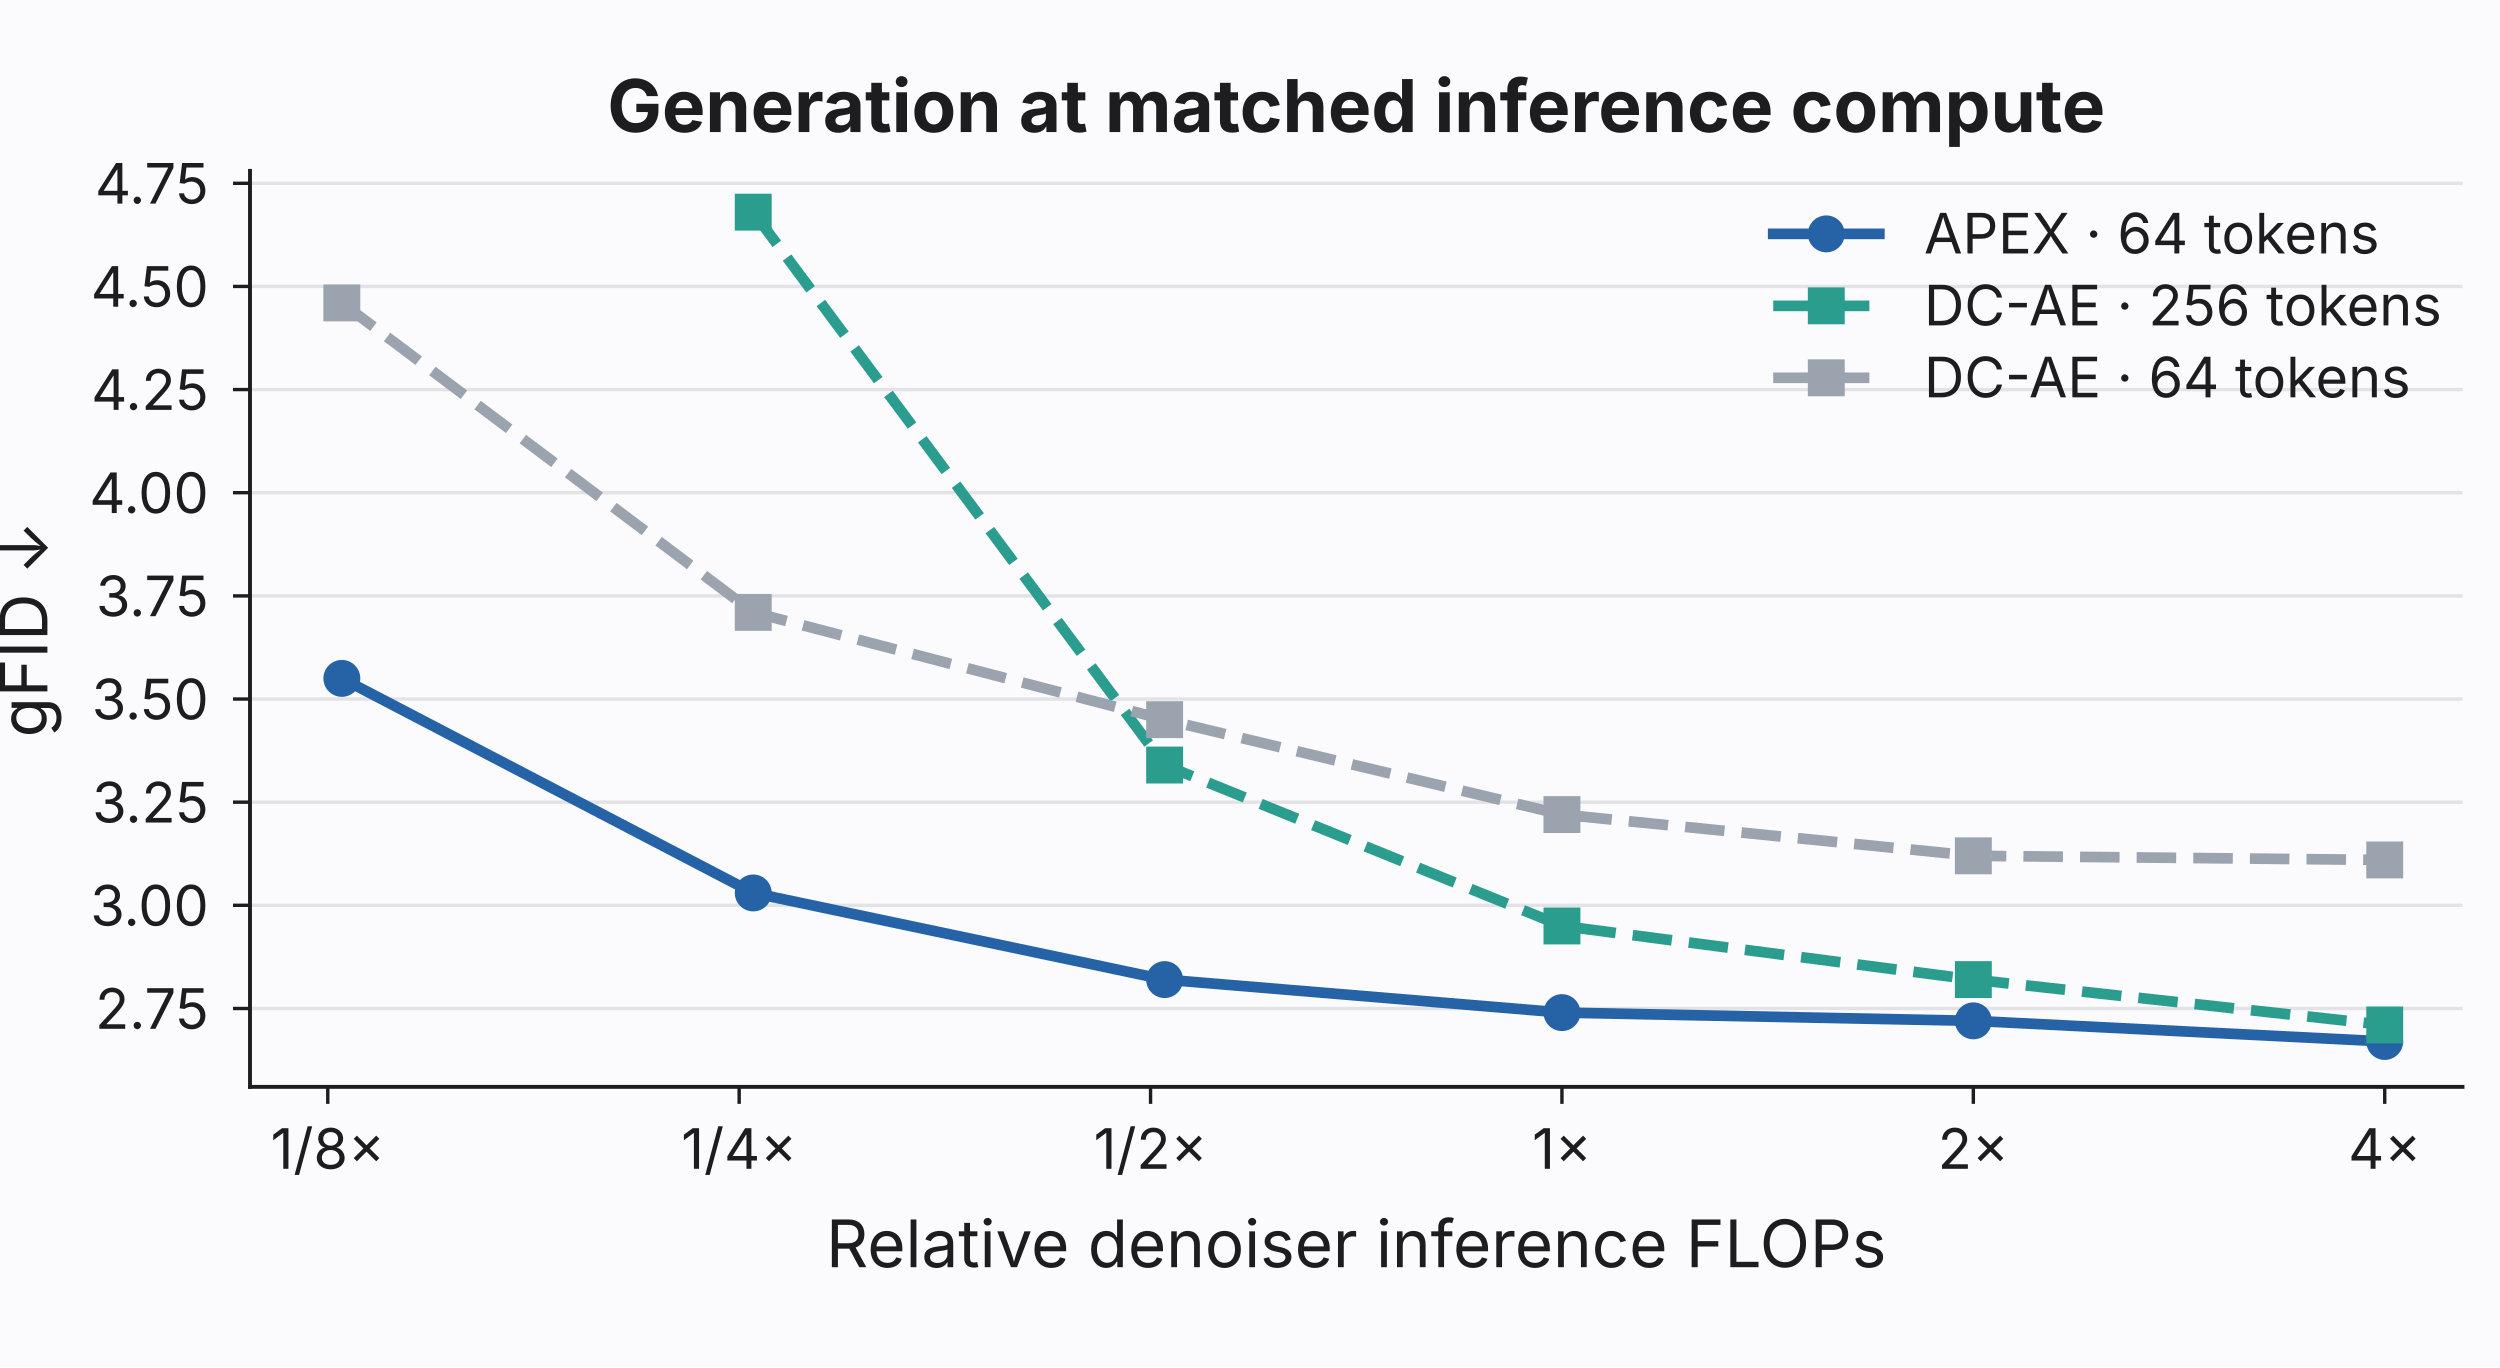
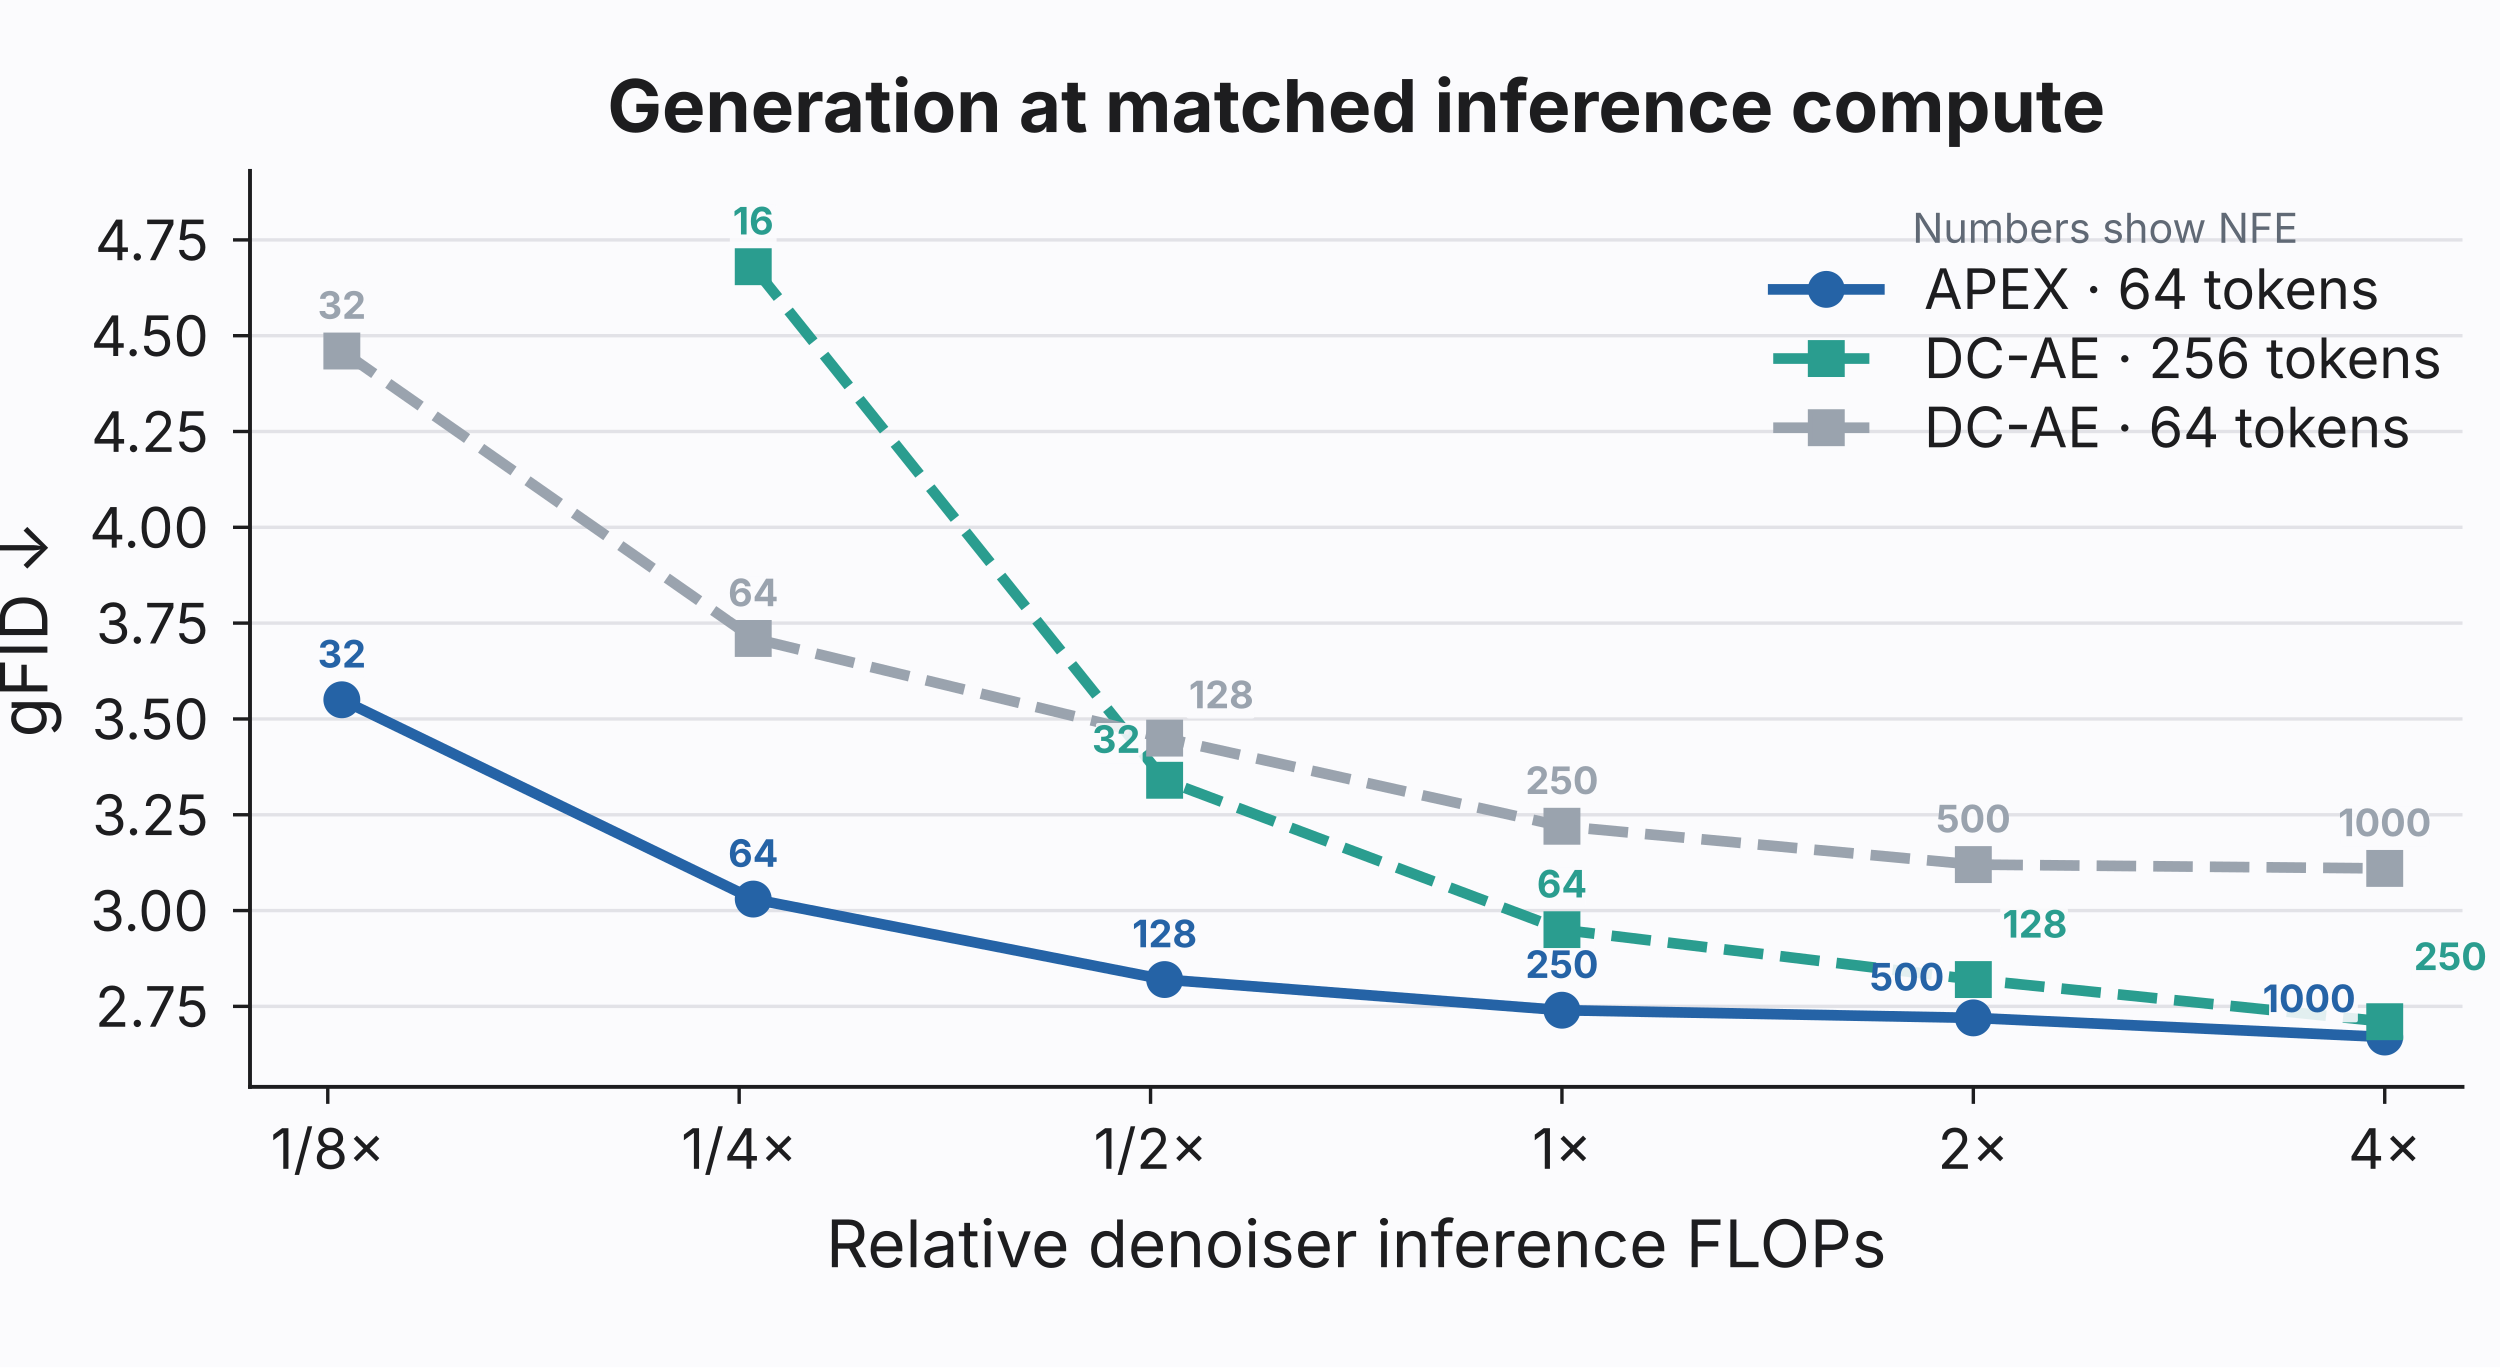
<svg xmlns="http://www.w3.org/2000/svg" xmlns:xlink="http://www.w3.org/1999/xlink" width="514.8pt" height="281.52pt" viewBox="0 0 514.8 281.52" version="1.1">
  <defs>
    <style type="text/css">*{stroke-linejoin: round; stroke-linecap: butt}</style>
  </defs>
  <g id="figure_1">
    <g id="patch_1">
      <path d="M 0 281.52 L 514.8 281.52 L 514.8 0 L 0 0 z " style="fill: #fbfbfd" />
    </g>
    <g id="axes_1">
      <g id="patch_2">
        <path d="M 51.48 223.808 L 507.078 223.808 L 507.078 35.19 L 51.48 35.19 z " style="fill: #fbfbfd" />
      </g>
      <g id="matplotlib.axis_1">
        <g id="xtick_1">
          <g id="line2d_1">
            <defs>
-               <path id="m6581d87230" d="M 0 0 L 0 3.5 " style="stroke: #1d1d1f; stroke-width: 0.7" />
+               <path id="m3821edae48" d="M 0 0 L 0 3.5 " style="stroke: #1d1d1f; stroke-width: 0.7" />
            </defs>
            <g>
-               <use xlink:href="#m6581d87230" x="67.494" y="223.808" style="fill: #1d1d1f; stroke: #1d1d1f; stroke-width: 0.7" />
+               <use xlink:href="#m3821edae48" x="67.494" y="223.808" style="fill: #1d1d1f; stroke: #1d1d1f; stroke-width: 0.7" />
            </g>
          </g>
          <g id="text_1">
            <text style="font-size: 11.5px; font-family: 'Inter', 'Arial', 'Helvetica', 'DejaVu Sans', sans-serif; text-anchor: middle; fill: #1d1d1f" x="67.494" y="240.681" transform="rotate(-0 67.49383 240.6807)">1/8×</text>
          </g>
        </g>
        <g id="xtick_2">
          <g id="line2d_2">
            <g>
-               <use xlink:href="#m6581d87230" x="152.208" y="223.808" style="fill: #1d1d1f; stroke: #1d1d1f; stroke-width: 0.7" />
+               <use xlink:href="#m3821edae48" x="152.208" y="223.808" style="fill: #1d1d1f; stroke: #1d1d1f; stroke-width: 0.7" />
            </g>
          </g>
          <g id="text_2">
            <text style="font-size: 11.5px; font-family: 'Inter', 'Arial', 'Helvetica', 'DejaVu Sans', sans-serif; text-anchor: middle; fill: #1d1d1f" x="152.208" y="240.681" transform="rotate(-0 152.2079 240.6807)">1/4×</text>
          </g>
        </g>
        <g id="xtick_3">
          <g id="line2d_3">
            <g>
-               <use xlink:href="#m6581d87230" x="236.922" y="223.808" style="fill: #1d1d1f; stroke: #1d1d1f; stroke-width: 0.7" />
+               <use xlink:href="#m3821edae48" x="236.922" y="223.808" style="fill: #1d1d1f; stroke: #1d1d1f; stroke-width: 0.7" />
            </g>
          </g>
          <g id="text_3">
            <text style="font-size: 11.5px; font-family: 'Inter', 'Arial', 'Helvetica', 'DejaVu Sans', sans-serif; text-anchor: middle; fill: #1d1d1f" x="236.922" y="240.681" transform="rotate(-0 236.922 240.6807)">1/2×</text>
          </g>
        </g>
        <g id="xtick_4">
          <g id="line2d_4">
            <g>
-               <use xlink:href="#m6581d87230" x="321.636" y="223.808" style="fill: #1d1d1f; stroke: #1d1d1f; stroke-width: 0.7" />
+               <use xlink:href="#m3821edae48" x="321.636" y="223.808" style="fill: #1d1d1f; stroke: #1d1d1f; stroke-width: 0.7" />
            </g>
          </g>
          <g id="text_4">
            <text style="font-size: 11.5px; font-family: 'Inter', 'Arial', 'Helvetica', 'DejaVu Sans', sans-serif; text-anchor: middle; fill: #1d1d1f" x="321.636" y="240.681" transform="rotate(-0 321.636 240.6807)">1×</text>
          </g>
        </g>
        <g id="xtick_5">
          <g id="line2d_5">
            <g>
-               <use xlink:href="#m6581d87230" x="406.35" y="223.808" style="fill: #1d1d1f; stroke: #1d1d1f; stroke-width: 0.7" />
+               <use xlink:href="#m3821edae48" x="406.35" y="223.808" style="fill: #1d1d1f; stroke: #1d1d1f; stroke-width: 0.7" />
            </g>
          </g>
          <g id="text_5">
            <text style="font-size: 11.5px; font-family: 'Inter', 'Arial', 'Helvetica', 'DejaVu Sans', sans-serif; text-anchor: middle; fill: #1d1d1f" x="406.35" y="240.681" transform="rotate(-0 406.3501 240.6807)">2×</text>
          </g>
        </g>
        <g id="xtick_6">
          <g id="line2d_6">
            <g>
-               <use xlink:href="#m6581d87230" x="491.064" y="223.808" style="fill: #1d1d1f; stroke: #1d1d1f; stroke-width: 0.7" />
+               <use xlink:href="#m3821edae48" x="491.064" y="223.808" style="fill: #1d1d1f; stroke: #1d1d1f; stroke-width: 0.7" />
            </g>
          </g>
          <g id="text_6">
            <text style="font-size: 11.5px; font-family: 'Inter', 'Arial', 'Helvetica', 'DejaVu Sans', sans-serif; text-anchor: middle; fill: #1d1d1f" x="491.064" y="240.681" transform="rotate(-0 491.0642 240.6807)">4×</text>
          </g>
        </g>
        <g id="text_7">
          <text style="font-size: 13.5px; font-family: 'Inter', 'Arial', 'Helvetica', 'DejaVu Sans', sans-serif; text-anchor: middle; fill: #1d1d1f" x="279.279" y="260.937" transform="rotate(-0 279.279 260.9369)">Relative denoiser inference FLOPs</text>
        </g>
      </g>
      <g id="matplotlib.axis_2">
        <g id="ytick_1">
          <g id="line2d_7">
-             <path d="M 51.48 207.665 L 507.078 207.665 " clip-path="url(#p5ca8948e04)" style="fill: none; stroke: #e2e2e7; stroke-width: 0.7; stroke-linecap: square" />
+             <path d="M 51.48 207.235 L 507.078 207.235 " clip-path="url(#pdbc78d3e69)" style="fill: none; stroke: #e2e2e7; stroke-width: 0.7; stroke-linecap: square" />
          </g>
          <g id="line2d_8">
            <defs>
-               <path id="mb7579ec4ae" d="M 0 0 L -3.5 0 " style="stroke: #1d1d1f; stroke-width: 0.7" />
+               <path id="m9374583ac6" d="M 0 0 L -3.5 0 " style="stroke: #1d1d1f; stroke-width: 0.7" />
            </defs>
            <g>
-               <use xlink:href="#mb7579ec4ae" x="51.48" y="207.665" style="fill: #1d1d1f; stroke: #1d1d1f; stroke-width: 0.7" />
+               <use xlink:href="#m9374583ac6" x="51.48" y="207.235" style="fill: #1d1d1f; stroke: #1d1d1f; stroke-width: 0.7" />
            </g>
          </g>
          <g id="text_8">
-             <text style="font-size: 11.5px; font-family: 'Inter', 'Arial', 'Helvetica', 'DejaVu Sans', sans-serif; text-anchor: end; fill: #1d1d1f" x="42.98" y="211.852" transform="rotate(-0 42.98 211.8515)">2.75</text>
+             <text style="font-size: 11.5px; font-family: 'Inter', 'Arial', 'Helvetica', 'DejaVu Sans', sans-serif; text-anchor: end; fill: #1d1d1f" x="42.98" y="211.421" transform="rotate(-0 42.98 211.4214)">2.75</text>
          </g>
        </g>
        <g id="ytick_2">
          <g id="line2d_9">
-             <path d="M 51.48 186.425 L 507.078 186.425 " clip-path="url(#p5ca8948e04)" style="fill: none; stroke: #e2e2e7; stroke-width: 0.7; stroke-linecap: square" />
+             <path d="M 51.48 187.505 L 507.078 187.505 " clip-path="url(#pdbc78d3e69)" style="fill: none; stroke: #e2e2e7; stroke-width: 0.7; stroke-linecap: square" />
          </g>
          <g id="line2d_10">
            <g>
-               <use xlink:href="#mb7579ec4ae" x="51.48" y="186.425" style="fill: #1d1d1f; stroke: #1d1d1f; stroke-width: 0.7" />
+               <use xlink:href="#m9374583ac6" x="51.48" y="187.505" style="fill: #1d1d1f; stroke: #1d1d1f; stroke-width: 0.7" />
            </g>
          </g>
          <g id="text_9">
-             <text style="font-size: 11.5px; font-family: 'Inter', 'Arial', 'Helvetica', 'DejaVu Sans', sans-serif; text-anchor: end; fill: #1d1d1f" x="42.98" y="190.611" transform="rotate(-0 42.98 190.6107)">3.00</text>
+             <text style="font-size: 11.5px; font-family: 'Inter', 'Arial', 'Helvetica', 'DejaVu Sans', sans-serif; text-anchor: end; fill: #1d1d1f" x="42.98" y="191.691" transform="rotate(-0 42.98 191.6914)">3.00</text>
          </g>
        </g>
        <g id="ytick_3">
          <g id="line2d_11">
-             <path d="M 51.48 165.184 L 507.078 165.184 " clip-path="url(#p5ca8948e04)" style="fill: none; stroke: #e2e2e7; stroke-width: 0.7; stroke-linecap: square" />
+             <path d="M 51.48 167.775 L 507.078 167.775 " clip-path="url(#pdbc78d3e69)" style="fill: none; stroke: #e2e2e7; stroke-width: 0.7; stroke-linecap: square" />
          </g>
          <g id="line2d_12">
            <g>
-               <use xlink:href="#mb7579ec4ae" x="51.48" y="165.184" style="fill: #1d1d1f; stroke: #1d1d1f; stroke-width: 0.7" />
+               <use xlink:href="#m9374583ac6" x="51.48" y="167.775" style="fill: #1d1d1f; stroke: #1d1d1f; stroke-width: 0.7" />
            </g>
          </g>
          <g id="text_10">
-             <text style="font-size: 11.5px; font-family: 'Inter', 'Arial', 'Helvetica', 'DejaVu Sans', sans-serif; text-anchor: end; fill: #1d1d1f" x="42.98" y="169.37" transform="rotate(-0 42.98 169.3699)">3.25</text>
+             <text style="font-size: 11.5px; font-family: 'Inter', 'Arial', 'Helvetica', 'DejaVu Sans', sans-serif; text-anchor: end; fill: #1d1d1f" x="42.98" y="171.961" transform="rotate(-0 42.98 171.9615)">3.25</text>
          </g>
        </g>
        <g id="ytick_4">
          <g id="line2d_13">
-             <path d="M 51.48 143.943 L 507.078 143.943 " clip-path="url(#p5ca8948e04)" style="fill: none; stroke: #e2e2e7; stroke-width: 0.7; stroke-linecap: square" />
+             <path d="M 51.48 148.045 L 507.078 148.045 " clip-path="url(#pdbc78d3e69)" style="fill: none; stroke: #e2e2e7; stroke-width: 0.7; stroke-linecap: square" />
          </g>
          <g id="line2d_14">
            <g>
-               <use xlink:href="#mb7579ec4ae" x="51.48" y="143.943" style="fill: #1d1d1f; stroke: #1d1d1f; stroke-width: 0.7" />
+               <use xlink:href="#m9374583ac6" x="51.48" y="148.045" style="fill: #1d1d1f; stroke: #1d1d1f; stroke-width: 0.7" />
            </g>
          </g>
          <g id="text_11">
-             <text style="font-size: 11.5px; font-family: 'Inter', 'Arial', 'Helvetica', 'DejaVu Sans', sans-serif; text-anchor: end; fill: #1d1d1f" x="42.98" y="148.129" transform="rotate(-0 42.98 148.1291)">3.50</text>
+             <text style="font-size: 11.5px; font-family: 'Inter', 'Arial', 'Helvetica', 'DejaVu Sans', sans-serif; text-anchor: end; fill: #1d1d1f" x="42.98" y="152.232" transform="rotate(-0 42.98 152.2315)">3.50</text>
          </g>
        </g>
        <g id="ytick_5">
          <g id="line2d_15">
-             <path d="M 51.48 122.702 L 507.078 122.702 " clip-path="url(#p5ca8948e04)" style="fill: none; stroke: #e2e2e7; stroke-width: 0.7; stroke-linecap: square" />
+             <path d="M 51.48 128.315 L 507.078 128.315 " clip-path="url(#pdbc78d3e69)" style="fill: none; stroke: #e2e2e7; stroke-width: 0.7; stroke-linecap: square" />
          </g>
          <g id="line2d_16">
            <g>
-               <use xlink:href="#mb7579ec4ae" x="51.48" y="122.702" style="fill: #1d1d1f; stroke: #1d1d1f; stroke-width: 0.7" />
+               <use xlink:href="#m9374583ac6" x="51.48" y="128.315" style="fill: #1d1d1f; stroke: #1d1d1f; stroke-width: 0.7" />
            </g>
          </g>
          <g id="text_12">
-             <text style="font-size: 11.5px; font-family: 'Inter', 'Arial', 'Helvetica', 'DejaVu Sans', sans-serif; text-anchor: end; fill: #1d1d1f" x="42.98" y="126.888" transform="rotate(-0 42.98 126.8883)">3.75</text>
+             <text style="font-size: 11.5px; font-family: 'Inter', 'Arial', 'Helvetica', 'DejaVu Sans', sans-serif; text-anchor: end; fill: #1d1d1f" x="42.98" y="132.502" transform="rotate(-0 42.98 132.5016)">3.75</text>
          </g>
        </g>
        <g id="ytick_6">
          <g id="line2d_17">
-             <path d="M 51.48 101.461 L 507.078 101.461 " clip-path="url(#p5ca8948e04)" style="fill: none; stroke: #e2e2e7; stroke-width: 0.7; stroke-linecap: square" />
+             <path d="M 51.48 108.585 L 507.078 108.585 " clip-path="url(#pdbc78d3e69)" style="fill: none; stroke: #e2e2e7; stroke-width: 0.7; stroke-linecap: square" />
          </g>
          <g id="line2d_18">
            <g>
-               <use xlink:href="#mb7579ec4ae" x="51.48" y="101.461" style="fill: #1d1d1f; stroke: #1d1d1f; stroke-width: 0.7" />
+               <use xlink:href="#m9374583ac6" x="51.48" y="108.585" style="fill: #1d1d1f; stroke: #1d1d1f; stroke-width: 0.7" />
            </g>
          </g>
          <g id="text_13">
-             <text style="font-size: 11.5px; font-family: 'Inter', 'Arial', 'Helvetica', 'DejaVu Sans', sans-serif; text-anchor: end; fill: #1d1d1f" x="42.98" y="105.647" transform="rotate(-0 42.98 105.6475)">4.00</text>
+             <text style="font-size: 11.5px; font-family: 'Inter', 'Arial', 'Helvetica', 'DejaVu Sans', sans-serif; text-anchor: end; fill: #1d1d1f" x="42.98" y="112.772" transform="rotate(-0 42.98 112.7716)">4.00</text>
          </g>
        </g>
        <g id="ytick_7">
          <g id="line2d_19">
-             <path d="M 51.48 80.221 L 507.078 80.221 " clip-path="url(#p5ca8948e04)" style="fill: none; stroke: #e2e2e7; stroke-width: 0.7; stroke-linecap: square" />
+             <path d="M 51.48 88.855 L 507.078 88.855 " clip-path="url(#pdbc78d3e69)" style="fill: none; stroke: #e2e2e7; stroke-width: 0.7; stroke-linecap: square" />
          </g>
          <g id="line2d_20">
            <g>
-               <use xlink:href="#mb7579ec4ae" x="51.48" y="80.221" style="fill: #1d1d1f; stroke: #1d1d1f; stroke-width: 0.7" />
+               <use xlink:href="#m9374583ac6" x="51.48" y="88.855" style="fill: #1d1d1f; stroke: #1d1d1f; stroke-width: 0.7" />
            </g>
          </g>
          <g id="text_14">
-             <text style="font-size: 11.5px; font-family: 'Inter', 'Arial', 'Helvetica', 'DejaVu Sans', sans-serif; text-anchor: end; fill: #1d1d1f" x="42.98" y="84.407" transform="rotate(-0 42.98 84.40668)">4.25</text>
+             <text style="font-size: 11.5px; font-family: 'Inter', 'Arial', 'Helvetica', 'DejaVu Sans', sans-serif; text-anchor: end; fill: #1d1d1f" x="42.98" y="93.042" transform="rotate(-0 42.98 93.04164)">4.25</text>
          </g>
        </g>
        <g id="ytick_8">
          <g id="line2d_21">
-             <path d="M 51.48 58.98 L 507.078 58.98 " clip-path="url(#p5ca8948e04)" style="fill: none; stroke: #e2e2e7; stroke-width: 0.7; stroke-linecap: square" />
+             <path d="M 51.48 69.126 L 507.078 69.126 " clip-path="url(#pdbc78d3e69)" style="fill: none; stroke: #e2e2e7; stroke-width: 0.7; stroke-linecap: square" />
          </g>
          <g id="line2d_22">
            <g>
-               <use xlink:href="#mb7579ec4ae" x="51.48" y="58.98" style="fill: #1d1d1f; stroke: #1d1d1f; stroke-width: 0.7" />
+               <use xlink:href="#m9374583ac6" x="51.48" y="69.126" style="fill: #1d1d1f; stroke: #1d1d1f; stroke-width: 0.7" />
            </g>
          </g>
          <g id="text_15">
-             <text style="font-size: 11.5px; font-family: 'Inter', 'Arial', 'Helvetica', 'DejaVu Sans', sans-serif; text-anchor: end; fill: #1d1d1f" x="42.98" y="63.166" transform="rotate(-0 42.98 63.16586)">4.50</text>
+             <text style="font-size: 11.5px; font-family: 'Inter', 'Arial', 'Helvetica', 'DejaVu Sans', sans-serif; text-anchor: end; fill: #1d1d1f" x="42.98" y="73.312" transform="rotate(-0 42.98 73.31168)">4.50</text>
          </g>
        </g>
        <g id="ytick_9">
          <g id="line2d_23">
-             <path d="M 51.48 37.739 L 507.078 37.739 " clip-path="url(#p5ca8948e04)" style="fill: none; stroke: #e2e2e7; stroke-width: 0.7; stroke-linecap: square" />
+             <path d="M 51.48 49.396 L 507.078 49.396 " clip-path="url(#pdbc78d3e69)" style="fill: none; stroke: #e2e2e7; stroke-width: 0.7; stroke-linecap: square" />
          </g>
          <g id="line2d_24">
            <g>
-               <use xlink:href="#mb7579ec4ae" x="51.48" y="37.739" style="fill: #1d1d1f; stroke: #1d1d1f; stroke-width: 0.7" />
+               <use xlink:href="#m9374583ac6" x="51.48" y="49.396" style="fill: #1d1d1f; stroke: #1d1d1f; stroke-width: 0.7" />
            </g>
          </g>
          <g id="text_16">
-             <text style="font-size: 11.5px; font-family: 'Inter', 'Arial', 'Helvetica', 'DejaVu Sans', sans-serif; text-anchor: end; fill: #1d1d1f" x="42.98" y="41.925" transform="rotate(-0 42.98 41.92506)">4.75</text>
+             <text style="font-size: 11.5px; font-family: 'Inter', 'Arial', 'Helvetica', 'DejaVu Sans', sans-serif; text-anchor: end; fill: #1d1d1f" x="42.98" y="53.582" transform="rotate(-0 42.98 53.58173)">4.75</text>
          </g>
        </g>
        <g id="text_17">
          <text style="font-size: 13.5px; font-family: 'Inter', 'Arial', 'Helvetica', 'DejaVu Sans', sans-serif; text-anchor: middle; fill: #1d1d1f" x="9.759" y="129.499" transform="rotate(-90 9.758594 129.4992)">gFID ↓</text>
        </g>
      </g>
      <g id="patch_3">
        <path d="M 51.48 223.808 L 51.48 35.19 " style="fill: none; stroke: #1d1d1f; stroke-width: 0.8; stroke-linejoin: miter; stroke-linecap: square" />
      </g>
      <g id="patch_4">
        <path d="M 51.48 223.808 L 507.078 223.808 " style="fill: none; stroke: #1d1d1f; stroke-width: 0.8; stroke-linejoin: miter; stroke-linecap: square" />
      </g>
      <g id="text_18">
        <text style="font-weight: 700; font-size: 15px; font-family: 'Inter', 'Arial', 'Helvetica', 'DejaVu Sans', sans-serif; text-anchor: middle; fill: #1d1d1f" x="279.279" y="27.19" transform="rotate(-0 279.279 27.19)">Generation at matched inference compute</text>
      </g>
      <g id="line2d_25">
-         <path d="M 70.392 139.695 L 155.106 183.876 L 239.821 201.718 L 321.636 208.515 L 406.35 210.214 L 491.064 214.462 " clip-path="url(#p5ca8948e04)" style="fill: none; stroke: #2563a6; stroke-width: 2.2; stroke-linecap: square" />
+         <path d="M 70.392 144.099 L 155.106 185.138 L 239.821 201.711 L 321.636 208.024 L 406.35 209.603 L 491.064 213.549 " clip-path="url(#pdbc78d3e69)" style="fill: none; stroke: #2563a6; stroke-width: 2.2; stroke-linecap: square" />
        <defs>
-           <path id="mc4c8e2b1b5" d="M 0 3.3 C 0.875 3.3 1.715 2.952 2.333 2.333 C 2.952 1.715 3.3 0.875 3.3 0 C 3.3 -0.875 2.952 -1.715 2.333 -2.333 C 1.715 -2.952 0.875 -3.3 0 -3.3 C -0.875 -3.3 -1.715 -2.952 -2.333 -2.333 C -2.952 -1.715 -3.3 -0.875 -3.3 0 C -3.3 0.875 -2.952 1.715 -2.333 2.333 C -1.715 2.952 -0.875 3.3 0 3.3 z " style="stroke: #2563a6" />
+           <path id="m4085dde330" d="M 0 3.3 C 0.875 3.3 1.715 2.952 2.333 2.333 C 2.952 1.715 3.3 0.875 3.3 0 C 3.3 -0.875 2.952 -1.715 2.333 -2.333 C 1.715 -2.952 0.875 -3.3 0 -3.3 C -0.875 -3.3 -1.715 -2.952 -2.333 -2.333 C -2.952 -1.715 -3.3 -0.875 -3.3 0 C -3.3 0.875 -2.952 1.715 -2.333 2.333 C -1.715 2.952 -0.875 3.3 0 3.3 z " style="stroke: #2563a6" />
        </defs>
-         <g clip-path="url(#p5ca8948e04)">
-           <use xlink:href="#mc4c8e2b1b5" x="70.392" y="139.695" style="fill: #2563a6; stroke: #2563a6" />
-           <use xlink:href="#mc4c8e2b1b5" x="155.106" y="183.876" style="fill: #2563a6; stroke: #2563a6" />
-           <use xlink:href="#mc4c8e2b1b5" x="239.821" y="201.718" style="fill: #2563a6; stroke: #2563a6" />
-           <use xlink:href="#mc4c8e2b1b5" x="321.636" y="208.515" style="fill: #2563a6; stroke: #2563a6" />
-           <use xlink:href="#mc4c8e2b1b5" x="406.35" y="210.214" style="fill: #2563a6; stroke: #2563a6" />
-           <use xlink:href="#mc4c8e2b1b5" x="491.064" y="214.462" style="fill: #2563a6; stroke: #2563a6" />
+         <g clip-path="url(#pdbc78d3e69)">
+           <use xlink:href="#m4085dde330" x="70.392" y="144.099" style="fill: #2563a6; stroke: #2563a6" />
+           <use xlink:href="#m4085dde330" x="155.106" y="185.138" style="fill: #2563a6; stroke: #2563a6" />
+           <use xlink:href="#m4085dde330" x="239.821" y="201.711" style="fill: #2563a6; stroke: #2563a6" />
+           <use xlink:href="#m4085dde330" x="321.636" y="208.024" style="fill: #2563a6; stroke: #2563a6" />
+           <use xlink:href="#m4085dde330" x="406.35" y="209.603" style="fill: #2563a6; stroke: #2563a6" />
+           <use xlink:href="#m4085dde330" x="491.064" y="213.549" style="fill: #2563a6; stroke: #2563a6" />
        </g>
      </g>
      <g id="line2d_26">
-         <path d="M 155.106 43.686 L 239.821 157.537 L 321.636 190.673 L 406.35 201.718 L 491.064 211.064 " clip-path="url(#p5ca8948e04)" style="fill: none; stroke-dasharray: 8.14,3.52; stroke-dashoffset: 0; stroke: #2a9d8f; stroke-width: 2.2" />
+         <path d="M 155.106 54.92 L 239.821 160.673 L 321.636 191.451 L 406.35 201.711 L 491.064 210.392 " clip-path="url(#pdbc78d3e69)" style="fill: none; stroke-dasharray: 8.14,3.52; stroke-dashoffset: 0; stroke: #2a9d8f; stroke-width: 2.2" />
        <defs>
-           <path id="m3e685c91bd" d="M -3.3 3.3 L 3.3 3.3 L 3.3 -3.3 L -3.3 -3.3 z " style="stroke: #2a9d8f; stroke-linejoin: miter" />
+           <path id="mb57b5c3d65" d="M -3.3 3.3 L 3.3 3.3 L 3.3 -3.3 L -3.3 -3.3 z " style="stroke: #2a9d8f; stroke-linejoin: miter" />
        </defs>
-         <g clip-path="url(#p5ca8948e04)">
-           <use xlink:href="#m3e685c91bd" x="155.106" y="43.686" style="fill: #2a9d8f; stroke: #2a9d8f; stroke-linejoin: miter" />
-           <use xlink:href="#m3e685c91bd" x="239.821" y="157.537" style="fill: #2a9d8f; stroke: #2a9d8f; stroke-linejoin: miter" />
-           <use xlink:href="#m3e685c91bd" x="321.636" y="190.673" style="fill: #2a9d8f; stroke: #2a9d8f; stroke-linejoin: miter" />
-           <use xlink:href="#m3e685c91bd" x="406.35" y="201.718" style="fill: #2a9d8f; stroke: #2a9d8f; stroke-linejoin: miter" />
-           <use xlink:href="#m3e685c91bd" x="491.064" y="211.064" style="fill: #2a9d8f; stroke: #2a9d8f; stroke-linejoin: miter" />
+         <g clip-path="url(#pdbc78d3e69)">
+           <use xlink:href="#mb57b5c3d65" x="155.106" y="54.92" style="fill: #2a9d8f; stroke: #2a9d8f; stroke-linejoin: miter" />
+           <use xlink:href="#mb57b5c3d65" x="239.821" y="160.673" style="fill: #2a9d8f; stroke: #2a9d8f; stroke-linejoin: miter" />
+           <use xlink:href="#mb57b5c3d65" x="321.636" y="191.451" style="fill: #2a9d8f; stroke: #2a9d8f; stroke-linejoin: miter" />
+           <use xlink:href="#mb57b5c3d65" x="406.35" y="201.711" style="fill: #2a9d8f; stroke: #2a9d8f; stroke-linejoin: miter" />
+           <use xlink:href="#mb57b5c3d65" x="491.064" y="210.392" style="fill: #2a9d8f; stroke: #2a9d8f; stroke-linejoin: miter" />
        </g>
      </g>
      <g id="line2d_27">
-         <path d="M 70.392 62.378 L 155.106 126.101 L 239.821 148.191 L 321.636 167.733 L 406.35 176.229 L 491.064 177.079 " clip-path="url(#p5ca8948e04)" style="fill: none; stroke-dasharray: 8.14,3.52; stroke-dashoffset: 0; stroke: #9aa3ae; stroke-width: 2.2" />
+         <path d="M 70.392 72.282 L 155.106 131.472 L 239.821 151.991 L 321.636 170.143 L 406.35 178.035 L 491.064 178.824 " clip-path="url(#pdbc78d3e69)" style="fill: none; stroke-dasharray: 8.14,3.52; stroke-dashoffset: 0; stroke: #9aa3ae; stroke-width: 2.2" />
        <defs>
-           <path id="m3fcad817b7" d="M -3.3 3.3 L 3.3 3.3 L 3.3 -3.3 L -3.3 -3.3 z " style="stroke: #9aa3ae; stroke-linejoin: miter" />
+           <path id="me18a6529f9" d="M -3.3 3.3 L 3.3 3.3 L 3.3 -3.3 L -3.3 -3.3 z " style="stroke: #9aa3ae; stroke-linejoin: miter" />
        </defs>
-         <g clip-path="url(#p5ca8948e04)">
-           <use xlink:href="#m3fcad817b7" x="70.392" y="62.378" style="fill: #9aa3ae; stroke: #9aa3ae; stroke-linejoin: miter" />
-           <use xlink:href="#m3fcad817b7" x="155.106" y="126.101" style="fill: #9aa3ae; stroke: #9aa3ae; stroke-linejoin: miter" />
-           <use xlink:href="#m3fcad817b7" x="239.821" y="148.191" style="fill: #9aa3ae; stroke: #9aa3ae; stroke-linejoin: miter" />
-           <use xlink:href="#m3fcad817b7" x="321.636" y="167.733" style="fill: #9aa3ae; stroke: #9aa3ae; stroke-linejoin: miter" />
-           <use xlink:href="#m3fcad817b7" x="406.35" y="176.229" style="fill: #9aa3ae; stroke: #9aa3ae; stroke-linejoin: miter" />
-           <use xlink:href="#m3fcad817b7" x="491.064" y="177.079" style="fill: #9aa3ae; stroke: #9aa3ae; stroke-linejoin: miter" />
+         <g clip-path="url(#pdbc78d3e69)">
+           <use xlink:href="#me18a6529f9" x="70.392" y="72.282" style="fill: #9aa3ae; stroke: #9aa3ae; stroke-linejoin: miter" />
+           <use xlink:href="#me18a6529f9" x="155.106" y="131.472" style="fill: #9aa3ae; stroke: #9aa3ae; stroke-linejoin: miter" />
+           <use xlink:href="#me18a6529f9" x="239.821" y="151.991" style="fill: #9aa3ae; stroke: #9aa3ae; stroke-linejoin: miter" />
+           <use xlink:href="#me18a6529f9" x="321.636" y="170.143" style="fill: #9aa3ae; stroke: #9aa3ae; stroke-linejoin: miter" />
+           <use xlink:href="#me18a6529f9" x="406.35" y="178.035" style="fill: #9aa3ae; stroke: #9aa3ae; stroke-linejoin: miter" />
+           <use xlink:href="#me18a6529f9" x="491.064" y="178.824" style="fill: #9aa3ae; stroke: #9aa3ae; stroke-linejoin: miter" />
        </g>
      </g>
      <g id="legend_1">
+         <g id="text_19">
+           <text style="font-size: 8.5px; font-family: 'Inter', 'Arial', 'Helvetica', 'DejaVu Sans', sans-serif; text-anchor: start; fill: #606975" x="393.776" y="50.003" transform="rotate(-0 393.7757 50.00323)">Numbers show NFE</text>
+         </g>
        <g id="line2d_28">
-           <path d="M 365.143 48.162 L 376.068 48.162 L 386.993 48.162 " style="fill: none; stroke: #2563a6; stroke-width: 2.2; stroke-linecap: square" />
+           <path d="M 365.143 59.589 L 376.068 59.589 L 386.993 59.589 " style="fill: none; stroke: #2563a6; stroke-width: 2.2; stroke-linecap: square" />
          <g>
-             <use xlink:href="#mc4c8e2b1b5" x="376.068" y="48.162" style="fill: #2563a6; stroke: #2563a6" />
-           </g>
-         </g>
-         <g id="text_19">
-           <text style="font-size: 11.5px; font-family: 'Inter', 'Arial', 'Helvetica', 'DejaVu Sans', sans-serif; text-anchor: start; fill: #1d1d1f" x="396.193" y="52.187" transform="rotate(-0 396.1928 52.18731)">APEX · 64 tokens</text>
+             <use xlink:href="#m4085dde330" x="376.068" y="59.589" style="fill: #2563a6; stroke: #2563a6" />
+           </g>
+         </g>
+         <g id="text_20">
+           <text style="font-size: 11.5px; font-family: 'Inter', 'Arial', 'Helvetica', 'DejaVu Sans', sans-serif; text-anchor: start; fill: #1d1d1f" x="396.193" y="63.614" transform="rotate(-0 396.1928 63.61436)">APEX · 64 tokens</text>
        </g>
        <g id="line2d_29">
-           <path d="M 365.143 62.98 L 376.068 62.98 L 386.993 62.98 " style="fill: none; stroke-dasharray: 8.14,3.52; stroke-dashoffset: 0; stroke: #2a9d8f; stroke-width: 2.2" />
+           <path d="M 365.143 73.832 L 376.068 73.832 L 386.993 73.832 " style="fill: none; stroke-dasharray: 8.14,3.52; stroke-dashoffset: 0; stroke: #2a9d8f; stroke-width: 2.2" />
          <g>
-             <use xlink:href="#m3e685c91bd" x="376.068" y="62.98" style="fill: #2a9d8f; stroke: #2a9d8f; stroke-linejoin: miter" />
-           </g>
-         </g>
-         <g id="text_20">
-           <text style="font-size: 11.5px; font-family: 'Inter', 'Arial', 'Helvetica', 'DejaVu Sans', sans-serif; text-anchor: start; fill: #1d1d1f" x="396.193" y="67.005" transform="rotate(-0 396.1928 67.0048)">DC-AE · 256 tokens</text>
+             <use xlink:href="#mb57b5c3d65" x="376.068" y="73.832" style="fill: #2a9d8f; stroke: #2a9d8f; stroke-linejoin: miter" />
+           </g>
+         </g>
+         <g id="text_21">
+           <text style="font-size: 11.5px; font-family: 'Inter', 'Arial', 'Helvetica', 'DejaVu Sans', sans-serif; text-anchor: start; fill: #1d1d1f" x="396.193" y="77.857" transform="rotate(-0 396.1928 77.85685)">DC-AE · 256 tokens</text>
        </g>
        <g id="line2d_30">
-           <path d="M 365.143 77.797 L 376.068 77.797 L 386.993 77.797 " style="fill: none; stroke-dasharray: 8.14,3.52; stroke-dashoffset: 0; stroke: #9aa3ae; stroke-width: 2.2" />
+           <path d="M 365.143 88.074 L 376.068 88.074 L 386.993 88.074 " style="fill: none; stroke-dasharray: 8.14,3.52; stroke-dashoffset: 0; stroke: #9aa3ae; stroke-width: 2.2" />
          <g>
-             <use xlink:href="#m3fcad817b7" x="376.068" y="77.797" style="fill: #9aa3ae; stroke: #9aa3ae; stroke-linejoin: miter" />
-           </g>
-         </g>
-         <g id="text_21">
-           <text style="font-size: 11.5px; font-family: 'Inter', 'Arial', 'Helvetica', 'DejaVu Sans', sans-serif; text-anchor: start; fill: #1d1d1f" x="396.193" y="81.822" transform="rotate(-0 396.1928 81.82228)">DC-AE · 64 tokens</text>
-         </g>
+             <use xlink:href="#me18a6529f9" x="376.068" y="88.074" style="fill: #9aa3ae; stroke: #9aa3ae; stroke-linejoin: miter" />
+           </g>
+         </g>
+         <g id="text_22">
+           <text style="font-size: 11.5px; font-family: 'Inter', 'Arial', 'Helvetica', 'DejaVu Sans', sans-serif; text-anchor: start; fill: #1d1d1f" x="396.193" y="92.099" transform="rotate(-0 396.1928 92.09933)">DC-AE · 64 tokens</text>
+         </g>
+       </g>
+       <g id="text_23">
+         <g id="patch_5">
+           <path d="M 66.055 139.567 L 74.73 139.567 Q 75.198 139.567 75.198 139.099 L 75.198 131.779 Q 75.198 131.311 74.73 131.311 L 66.055 131.311 Q 65.587 131.311 65.587 131.779 L 65.587 139.099 Q 65.587 139.567 66.055 139.567 z " style="fill: #fbfbfd; opacity: 0.88" />
+         </g>
+         <text style="font-weight: 700; font-size: 7.8px; font-family: 'Inter', 'Arial', 'Helvetica', 'DejaVu Sans', sans-serif; text-anchor: middle; fill: #2563a6" x="70.392" y="137.458" transform="rotate(-0 70.39238 137.4579)">32</text>
+       </g>
+       <g id="text_24">
+         <g id="patch_6">
+           <path d="M 150.769 180.606 L 159.444 180.606 Q 159.912 180.606 159.912 180.138 L 159.912 172.818 Q 159.912 172.35 159.444 172.35 L 150.769 172.35 Q 150.301 172.35 150.301 172.818 L 150.301 180.138 Q 150.301 180.606 150.769 180.606 z " style="fill: #fbfbfd; opacity: 0.88" />
+         </g>
+         <text style="font-weight: 700; font-size: 7.8px; font-family: 'Inter', 'Arial', 'Helvetica', 'DejaVu Sans', sans-serif; text-anchor: middle; fill: #2563a6" x="155.106" y="178.496" transform="rotate(-0 155.1064 178.4962)">64</text>
+       </g>
+       <g id="text_25">
+         <g id="patch_7">
+           <path d="M 233.314 197.179 L 246.327 197.179 Q 246.795 197.179 246.795 196.711 L 246.795 189.391 Q 246.795 188.923 246.327 188.923 L 233.314 188.923 Q 232.846 188.923 232.846 189.391 L 232.846 196.711 Q 232.846 197.179 233.314 197.179 z " style="fill: #fbfbfd; opacity: 0.88" />
+         </g>
+         <text style="font-weight: 700; font-size: 7.8px; font-family: 'Inter', 'Arial', 'Helvetica', 'DejaVu Sans', sans-serif; text-anchor: middle; fill: #2563a6" x="239.821" y="195.069" transform="rotate(-0 239.8205 195.0693)">128</text>
+       </g>
+       <g id="text_26">
+         <g id="patch_8">
+           <path d="M 315.13 203.492 L 328.142 203.492 Q 328.61 203.492 328.61 203.024 L 328.61 195.704 Q 328.61 195.236 328.142 195.236 L 315.13 195.236 Q 314.662 195.236 314.662 195.704 L 314.662 203.024 Q 314.662 203.492 315.13 203.492 z " style="fill: #fbfbfd; opacity: 0.88" />
+         </g>
+         <text style="font-weight: 700; font-size: 7.8px; font-family: 'Inter', 'Arial', 'Helvetica', 'DejaVu Sans', sans-serif; text-anchor: middle; fill: #2563a6" x="321.636" y="201.383" transform="rotate(-0 321.636 201.3829)">250</text>
+       </g>
+       <g id="text_27">
+         <g id="patch_9">
+           <path d="M 387.338 206.071 L 400.35 206.071 Q 400.818 206.071 400.818 205.603 L 400.818 198.283 Q 400.818 197.815 400.35 197.815 L 387.338 197.815 Q 386.87 197.815 386.87 198.283 L 386.87 205.603 Q 386.87 206.071 387.338 206.071 z " style="fill: #fbfbfd; opacity: 0.88" />
+         </g>
+         <text style="font-weight: 700; font-size: 7.8px; font-family: 'Inter', 'Arial', 'Helvetica', 'DejaVu Sans', sans-serif; text-anchor: end; fill: #2563a6" x="400.35" y="203.961" transform="rotate(-0 400.3501 203.9613)">500</text>
+       </g>
+       <g id="text_28">
+         <g id="patch_10">
+           <path d="M 467.714 210.517 L 485.064 210.517 Q 485.532 210.517 485.532 210.049 L 485.532 202.729 Q 485.532 202.261 485.064 202.261 L 467.714 202.261 Q 467.246 202.261 467.246 202.729 L 467.246 210.049 Q 467.246 210.517 467.714 210.517 z " style="fill: #fbfbfd; opacity: 0.88" />
+         </g>
+         <text style="font-weight: 700; font-size: 7.8px; font-family: 'Inter', 'Arial', 'Helvetica', 'DejaVu Sans', sans-serif; text-anchor: end; fill: #2563a6" x="485.064" y="208.407" transform="rotate(-0 485.0642 208.4073)">1000</text>
+       </g>
+       <g id="text_29">
+         <g id="patch_11">
+           <path d="M 150.769 50.388 L 159.444 50.388 Q 159.912 50.388 159.912 49.92 L 159.912 42.6 Q 159.912 42.132 159.444 42.132 L 150.769 42.132 Q 150.301 42.132 150.301 42.6 L 150.301 49.92 Q 150.301 50.388 150.769 50.388 z " style="fill: #fbfbfd; opacity: 0.88" />
+         </g>
+         <text style="font-weight: 700; font-size: 7.8px; font-family: 'Inter', 'Arial', 'Helvetica', 'DejaVu Sans', sans-serif; text-anchor: middle; fill: #2a9d8f" x="155.106" y="48.278" transform="rotate(-0 155.1064 48.27845)">16</text>
+       </g>
+       <g id="text_30">
+         <g id="patch_12">
+           <path d="M 226.145 157.141 L 234.821 157.141 Q 235.289 157.141 235.289 156.673 L 235.289 149.352 Q 235.289 148.884 234.821 148.884 L 226.145 148.884 Q 225.677 148.884 225.677 149.352 L 225.677 156.673 Q 225.677 157.141 226.145 157.141 z " style="fill: #fbfbfd; opacity: 0.88" />
+         </g>
+         <text style="font-weight: 700; font-size: 7.8px; font-family: 'Inter', 'Arial', 'Helvetica', 'DejaVu Sans', sans-serif; text-anchor: end; fill: #2a9d8f" x="234.821" y="155.031" transform="rotate(-0 234.8205 155.031)">32</text>
+       </g>
+       <g id="text_31">
+         <g id="patch_13">
+           <path d="M 317.299 186.919 L 325.974 186.919 Q 326.442 186.919 326.442 186.451 L 326.442 179.131 Q 326.442 178.663 325.974 178.663 L 317.299 178.663 Q 316.831 178.663 316.831 179.131 L 316.831 186.451 Q 316.831 186.919 317.299 186.919 z " style="fill: #fbfbfd; opacity: 0.88" />
+         </g>
+         <text style="font-weight: 700; font-size: 7.8px; font-family: 'Inter', 'Arial', 'Helvetica', 'DejaVu Sans', sans-serif; text-anchor: middle; fill: #2a9d8f" x="321.636" y="184.81" transform="rotate(-0 321.636 184.8098)">64</text>
+       </g>
+       <g id="text_32">
+         <g id="patch_14">
+           <path d="M 412.35 195.179 L 425.363 195.179 Q 425.831 195.179 425.831 194.711 L 425.831 187.391 Q 425.831 186.923 425.363 186.923 L 412.35 186.923 Q 411.882 186.923 411.882 187.391 L 411.882 194.711 Q 411.882 195.179 412.35 195.179 z " style="fill: #fbfbfd; opacity: 0.88" />
+         </g>
+         <text style="font-weight: 700; font-size: 7.8px; font-family: 'Inter', 'Arial', 'Helvetica', 'DejaVu Sans', sans-serif; text-anchor: start; fill: #2a9d8f" x="412.35" y="193.069" transform="rotate(-0 412.3501 193.0693)">128</text>
+       </g>
+       <g id="text_33">
+         <g id="patch_15">
+           <path d="M 497.064 201.86 L 510.077 201.86 Q 510.545 201.86 510.545 201.392 L 510.545 194.072 Q 510.545 193.604 510.077 193.604 L 497.064 193.604 Q 496.596 193.604 496.596 194.072 L 496.596 201.392 Q 496.596 201.86 497.064 201.86 z " style="fill: #fbfbfd; opacity: 0.88" />
+         </g>
+         <text style="font-weight: 700; font-size: 7.8px; font-family: 'Inter', 'Arial', 'Helvetica', 'DejaVu Sans', sans-serif; text-anchor: start; fill: #2a9d8f" x="497.064" y="199.751" transform="rotate(-0 497.0642 199.7505)">250</text>
+       </g>
+       <g id="text_34">
+         <g id="patch_16">
+           <path d="M 66.055 67.75 L 74.73 67.75 Q 75.198 67.75 75.198 67.282 L 75.198 59.962 Q 75.198 59.494 74.73 59.494 L 66.055 59.494 Q 65.587 59.494 65.587 59.962 L 65.587 67.282 Q 65.587 67.75 66.055 67.75 z " style="fill: #fbfbfd; opacity: 0.88" />
+         </g>
+         <text style="font-weight: 700; font-size: 7.8px; font-family: 'Inter', 'Arial', 'Helvetica', 'DejaVu Sans', sans-serif; text-anchor: middle; fill: #9aa3ae" x="70.392" y="65.641" transform="rotate(-0 70.39238 65.64082)">32</text>
+       </g>
+       <g id="text_35">
+         <g id="patch_17">
+           <path d="M 150.769 126.94 L 159.444 126.94 Q 159.912 126.94 159.912 126.472 L 159.912 119.152 Q 159.912 118.684 159.444 118.684 L 150.769 118.684 Q 150.301 118.684 150.301 119.152 L 150.301 126.472 Q 150.301 126.94 150.769 126.94 z " style="fill: #fbfbfd; opacity: 0.88" />
+         </g>
+         <text style="font-weight: 700; font-size: 7.8px; font-family: 'Inter', 'Arial', 'Helvetica', 'DejaVu Sans', sans-serif; text-anchor: middle; fill: #9aa3ae" x="155.106" y="124.831" transform="rotate(-0 155.1064 124.8307)">64</text>
+       </g>
+       <g id="text_36">
+         <g id="patch_18">
+           <path d="M 244.821 147.959 L 257.833 147.959 Q 258.301 147.959 258.301 147.491 L 258.301 140.171 Q 258.301 139.703 257.833 139.703 L 244.821 139.703 Q 244.353 139.703 244.353 140.171 L 244.353 147.491 Q 244.353 147.959 244.821 147.959 z " style="fill: #fbfbfd; opacity: 0.88" />
+         </g>
+         <text style="font-weight: 700; font-size: 7.8px; font-family: 'Inter', 'Arial', 'Helvetica', 'DejaVu Sans', sans-serif; text-anchor: start; fill: #9aa3ae" x="244.821" y="145.85" transform="rotate(-0 244.8205 145.8498)">128</text>
+       </g>
+       <g id="text_37">
+         <g id="patch_19">
+           <path d="M 315.13 165.611 L 328.142 165.611 Q 328.61 165.611 328.61 165.143 L 328.61 157.823 Q 328.61 157.355 328.142 157.355 L 315.13 157.355 Q 314.662 157.355 314.662 157.823 L 314.662 165.143 Q 314.662 165.611 315.13 165.611 z " style="fill: #fbfbfd; opacity: 0.88" />
+         </g>
+         <text style="font-weight: 700; font-size: 7.8px; font-family: 'Inter', 'Arial', 'Helvetica', 'DejaVu Sans', sans-serif; text-anchor: middle; fill: #9aa3ae" x="321.636" y="163.501" transform="rotate(-0 321.636 163.5014)">250</text>
+       </g>
+       <g id="text_38">
+         <g id="patch_20">
+           <path d="M 399.844 173.503 L 412.856 173.503 Q 413.324 173.503 413.324 173.035 L 413.324 165.715 Q 413.324 165.247 412.856 165.247 L 399.844 165.247 Q 399.376 165.247 399.376 165.715 L 399.376 173.035 Q 399.376 173.503 399.844 173.503 z " style="fill: #fbfbfd; opacity: 0.88" />
+         </g>
+         <text style="font-weight: 700; font-size: 7.8px; font-family: 'Inter', 'Arial', 'Helvetica', 'DejaVu Sans', sans-serif; text-anchor: middle; fill: #9aa3ae" x="406.35" y="171.393" transform="rotate(-0 406.3501 171.3934)">500</text>
+       </g>
+       <g id="text_39">
+         <g id="patch_21">
+           <path d="M 482.389 174.292 L 499.739 174.292 Q 500.207 174.292 500.207 173.824 L 500.207 166.504 Q 500.207 166.036 499.739 166.036 L 482.389 166.036 Q 481.921 166.036 481.921 166.504 L 481.921 173.824 Q 481.921 174.292 482.389 174.292 z " style="fill: #fbfbfd; opacity: 0.88" />
+         </g>
+         <text style="font-weight: 700; font-size: 7.8px; font-family: 'Inter', 'Arial', 'Helvetica', 'DejaVu Sans', sans-serif; text-anchor: middle; fill: #9aa3ae" x="491.064" y="172.183" transform="rotate(-0 491.0642 172.1826)">1000</text>
      </g>
    </g>
  </g>
  <defs>
-     <clipPath id="p5ca8948e04">
+     <clipPath id="pdbc78d3e69">
      <rect x="51.48" y="35.19" width="455.598" height="188.618" />
    </clipPath>
  </defs>
</svg>
